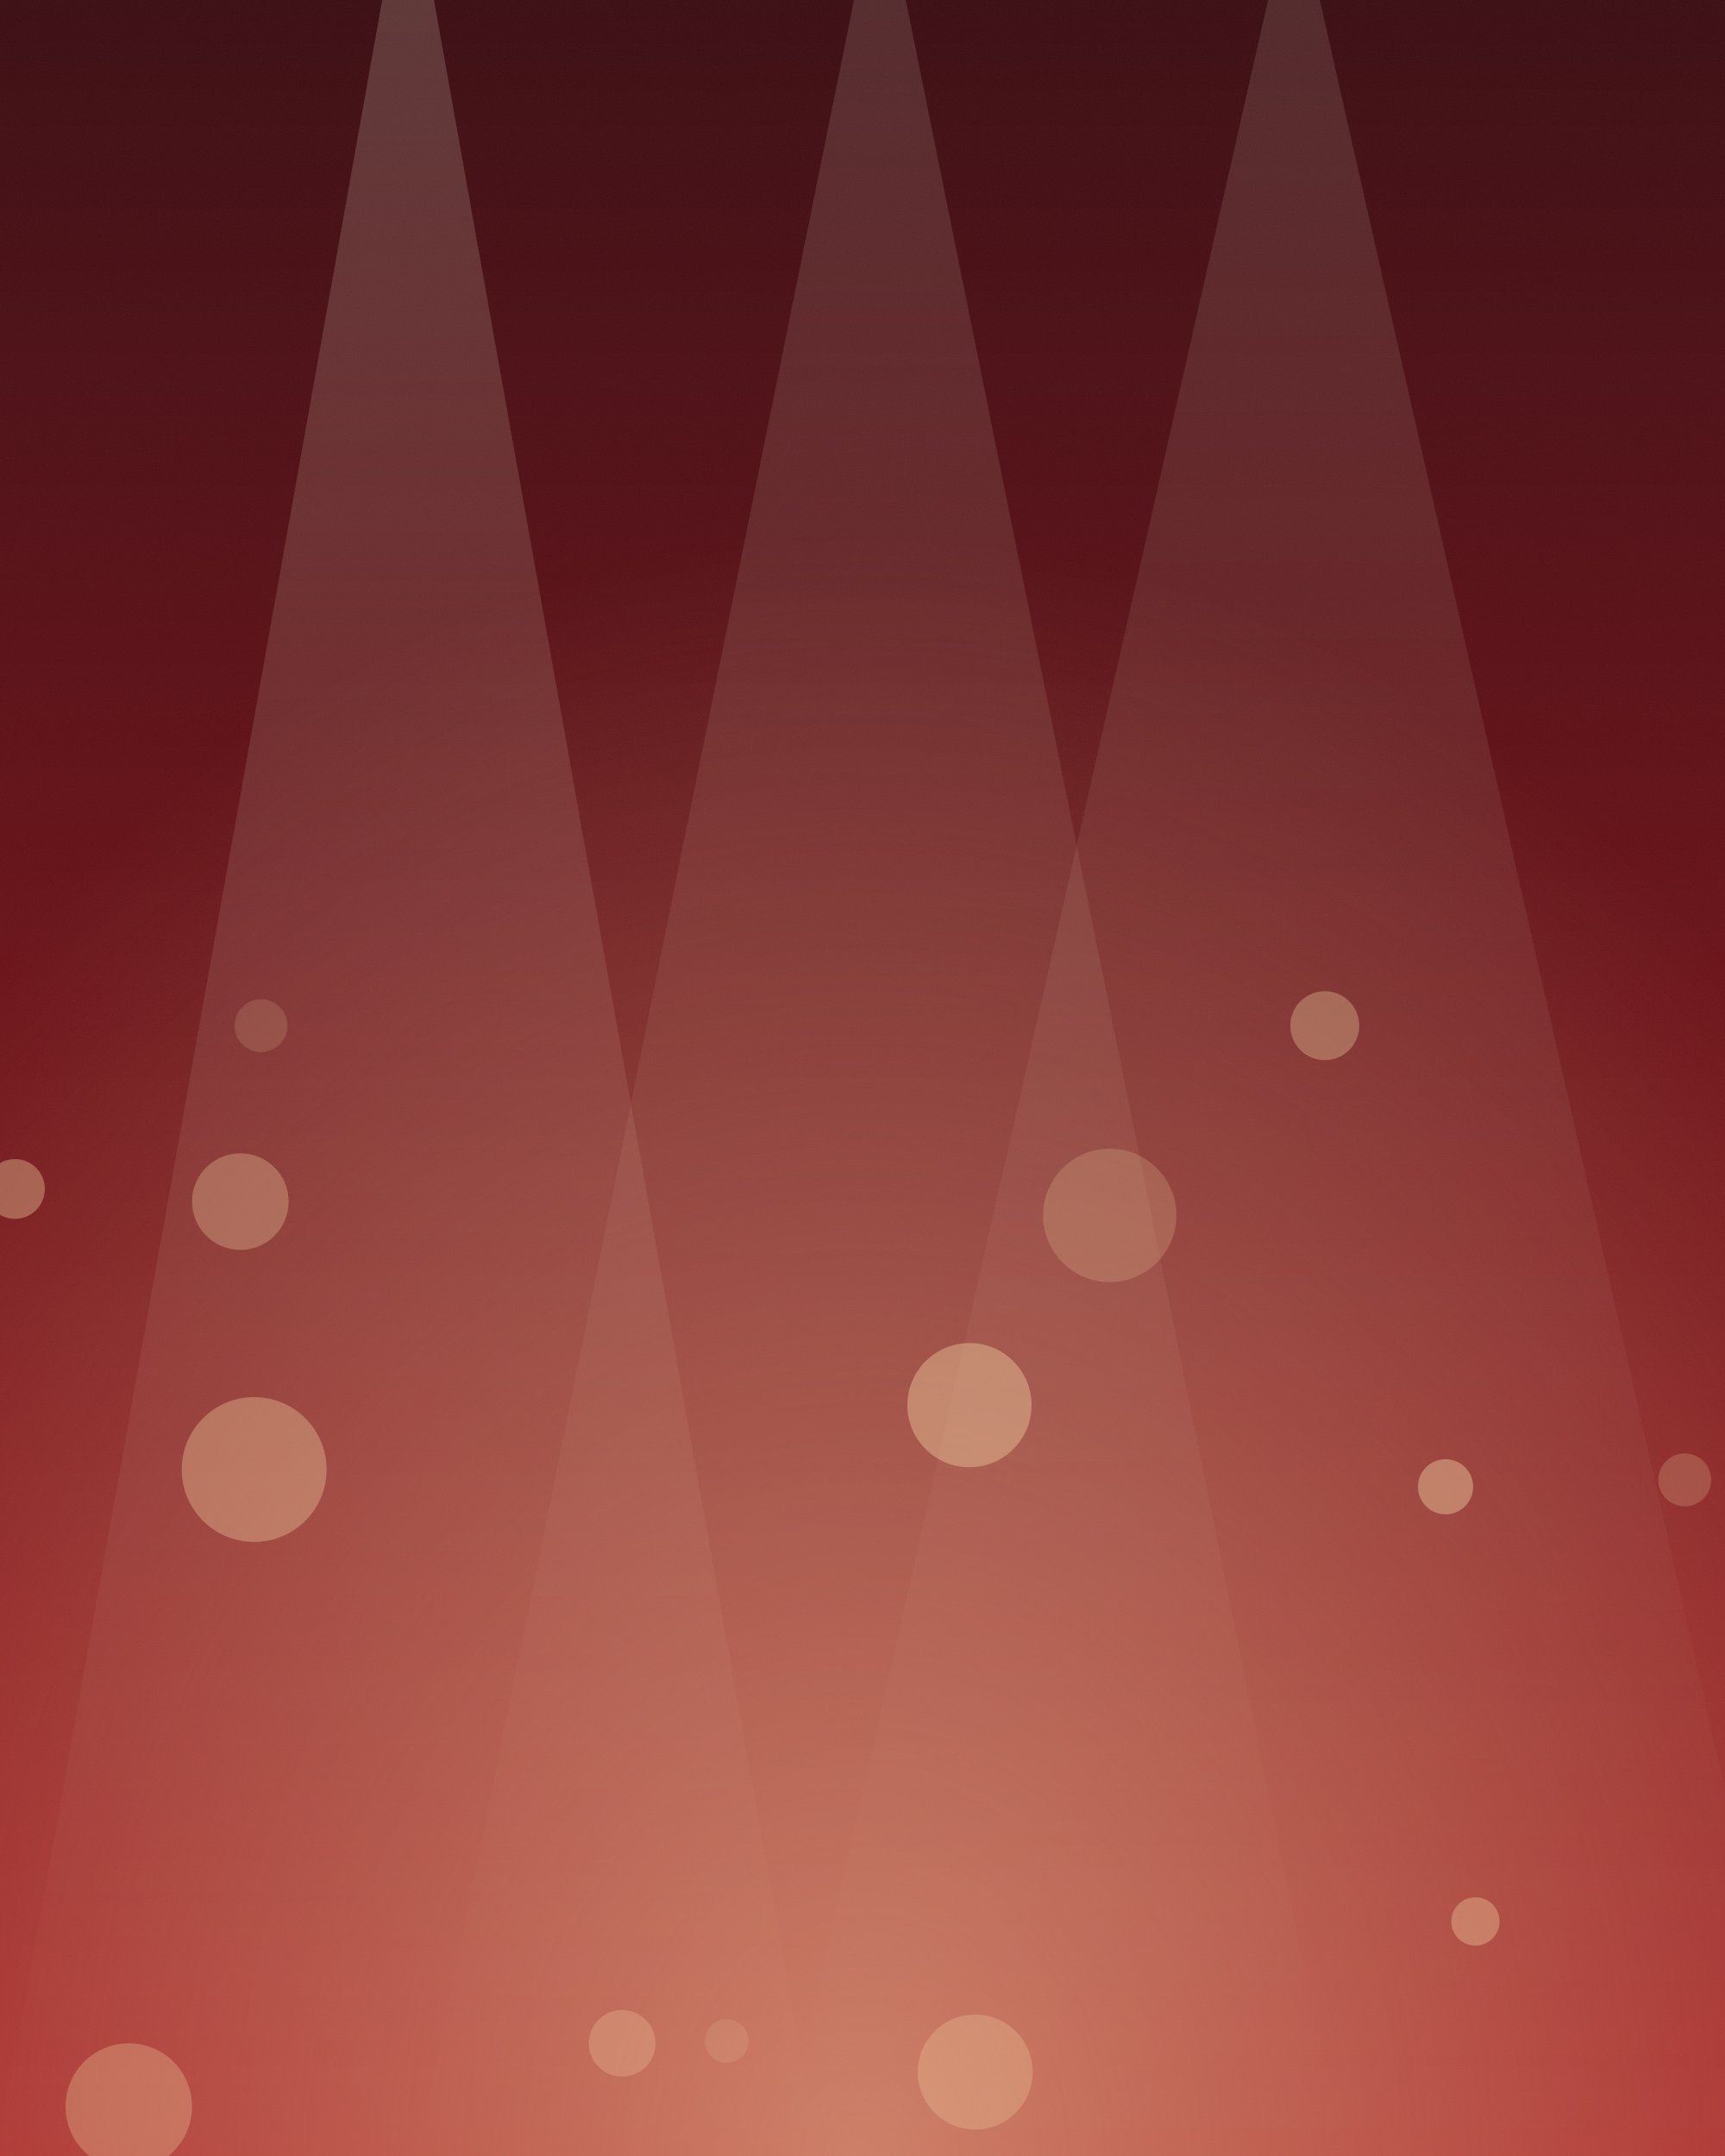
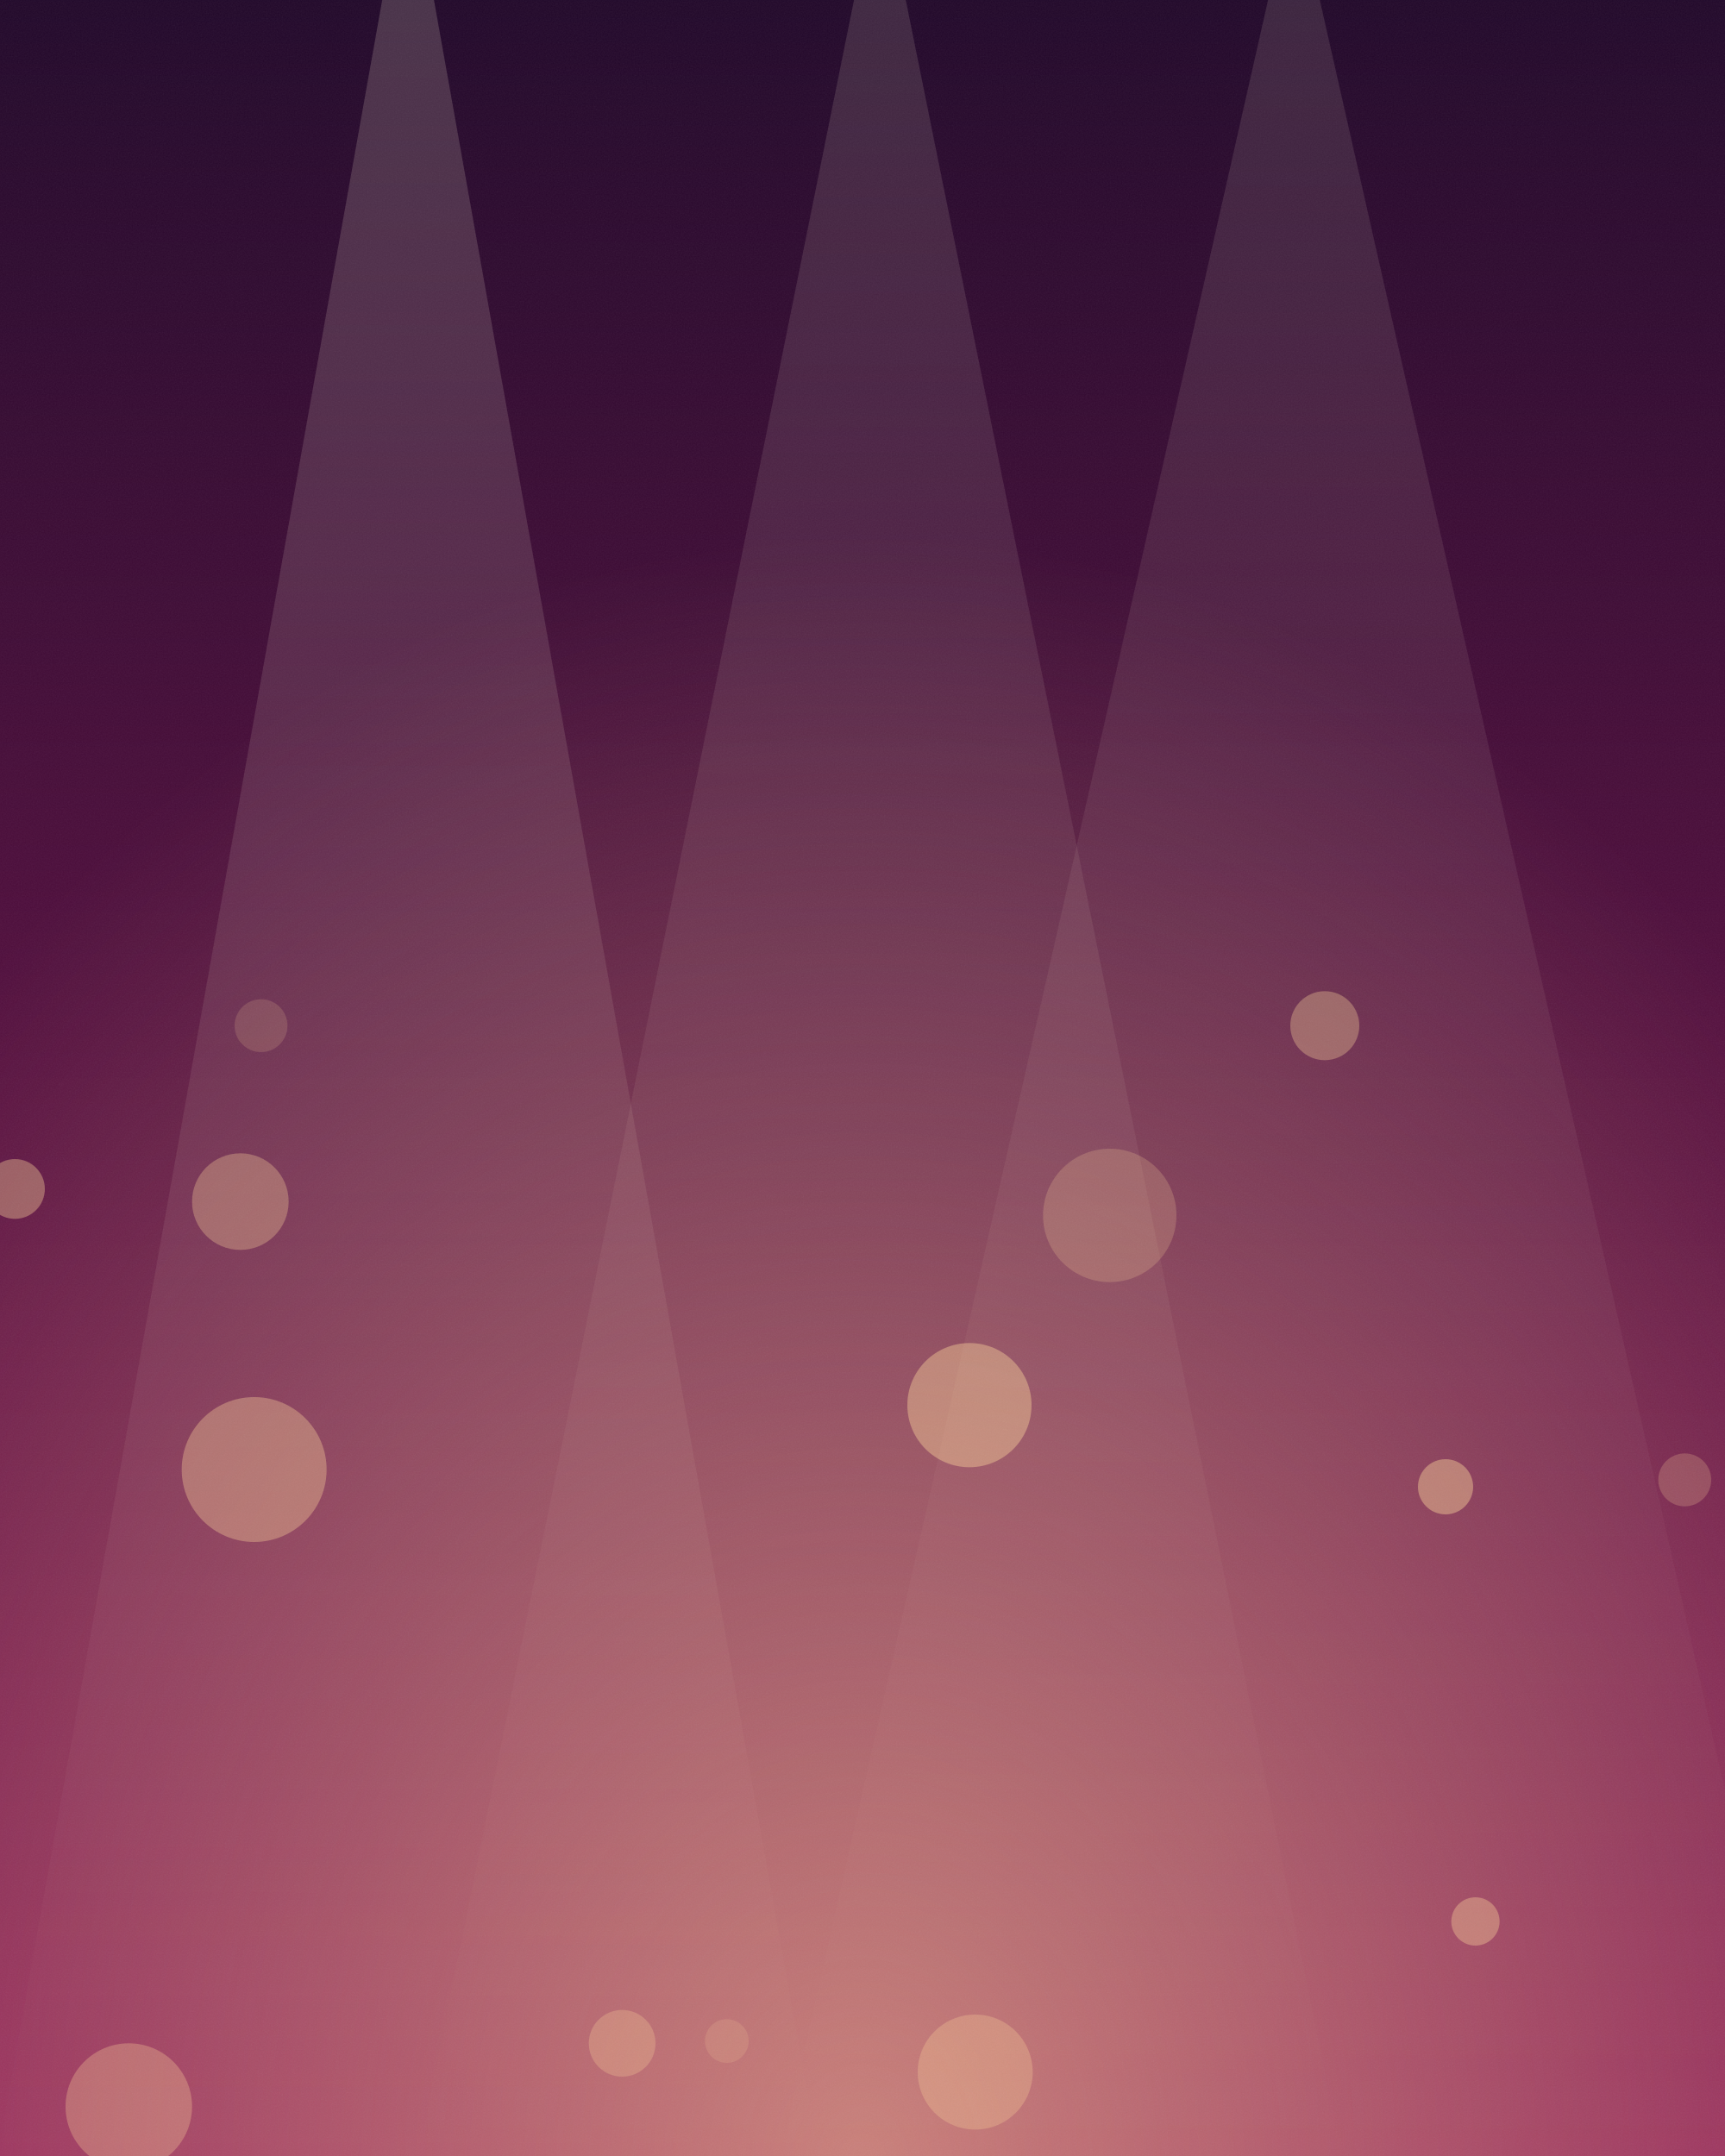
<svg xmlns="http://www.w3.org/2000/svg" width="1500" height="1875" viewBox="0 0 1500 1875">
  <defs>
    <linearGradient id="bg" x1="0" y1="0" x2="0" y2="1">
-       <stop offset="0" stop-color="#3a0c12" />
-       <stop offset="1" stop-color="#a3171d" />
+       <stop offset="0" stop-color="#21082a" />
+       <stop offset="1" stop-color="#8a1554" />
    </linearGradient>
    <linearGradient id="beam" x1="0" y1="0" x2="0" y2="1">
      <stop offset="0" stop-color="#fff2d6" stop-opacity=".6" />
      <stop offset="1" stop-color="#fff6e3" stop-opacity="0" />
    </linearGradient>
    <radialGradient id="glow" cx=".5" cy="1" r=".75">
-       <stop offset="0" stop-color="#f3d3a1" stop-opacity=".55" />
-       <stop offset="1" stop-color="#f3d3a1" stop-opacity="0" />
+       <stop offset="0" stop-color="#ffd89a" stop-opacity=".55" />
+       <stop offset="1" stop-color="#ffd89a" stop-opacity="0" />
    </radialGradient>
    <filter id="grain">
      <feTurbulence type="fractalNoise" baseFrequency=".85" numOctaves="2" stitchTiles="stitch" />
      <feColorMatrix type="saturate" values="0" />
    </filter>
  </defs>
  <rect width="1500" height="1875" fill="url(#bg)" />
  <polygon points="332.361,0 377.361,0 711.787,1875 -2.065,1875" fill="url(#beam)" opacity="0.30" />
  <polygon points="742.617,0 787.617,0 1166.699,1875 363.535,1875" fill="url(#beam)" opacity="0.22" />
  <polygon points="1102.658,0 1147.658,0 1571.838,1875 678.478,1875" fill="url(#beam)" opacity="0.20" />
  <rect width="1500" height="1875" fill="url(#glow)" />
-   <circle cx="221" cy="1278" r="63" fill="#f3d3a1" opacity="0.35" />
-   <circle cx="1152" cy="892" r="30" fill="#f3d3a1" opacity="0.33" />
-   <circle cx="965" cy="1057" r="58" fill="#f3d3a1" opacity="0.21" />
-   <circle cx="848" cy="1802" r="50" fill="#f3d3a1" opacity="0.28" />
-   <circle cx="1257" cy="1293" r="24" fill="#f3d3a1" opacity="0.42" />
-   <circle cx="1283" cy="1671" r="21" fill="#f3d3a1" opacity="0.36" />
-   <circle cx="112" cy="1832" r="55" fill="#f3d3a1" opacity="0.30" />
-   <circle cx="13" cy="1034" r="26" fill="#f3d3a1" opacity="0.37" />
-   <circle cx="843" cy="1222" r="54" fill="#f3d3a1" opacity="0.41" />
-   <circle cx="209" cy="1045" r="42" fill="#f3d3a1" opacity="0.31" />
-   <circle cx="1465" cy="1287" r="23" fill="#f3d3a1" opacity="0.22" />
-   <circle cx="632" cy="1775" r="19" fill="#f3d3a1" opacity="0.15" />
-   <circle cx="227" cy="892" r="23" fill="#f3d3a1" opacity="0.16" />
-   <circle cx="541" cy="1777" r="29" fill="#f3d3a1" opacity="0.26" />
+   <circle cx="221" cy="1278" r="63" fill="#ffd89a" opacity="0.35" />
+   <circle cx="1152" cy="892" r="30" fill="#ffd89a" opacity="0.33" />
+   <circle cx="965" cy="1057" r="58" fill="#ffd89a" opacity="0.21" />
+   <circle cx="848" cy="1802" r="50" fill="#ffd89a" opacity="0.28" />
+   <circle cx="1257" cy="1293" r="24" fill="#ffd89a" opacity="0.42" />
+   <circle cx="1283" cy="1671" r="21" fill="#ffd89a" opacity="0.36" />
+   <circle cx="112" cy="1832" r="55" fill="#ffd89a" opacity="0.30" />
+   <circle cx="13" cy="1034" r="26" fill="#ffd89a" opacity="0.37" />
+   <circle cx="843" cy="1222" r="54" fill="#ffd89a" opacity="0.41" />
+   <circle cx="209" cy="1045" r="42" fill="#ffd89a" opacity="0.31" />
+   <circle cx="1465" cy="1287" r="23" fill="#ffd89a" opacity="0.22" />
+   <circle cx="632" cy="1775" r="19" fill="#ffd89a" opacity="0.15" />
+   <circle cx="227" cy="892" r="23" fill="#ffd89a" opacity="0.16" />
+   <circle cx="541" cy="1777" r="29" fill="#ffd89a" opacity="0.26" />
  <rect width="1500" height="1875" filter="url(#grain)" opacity=".07" />
</svg>
